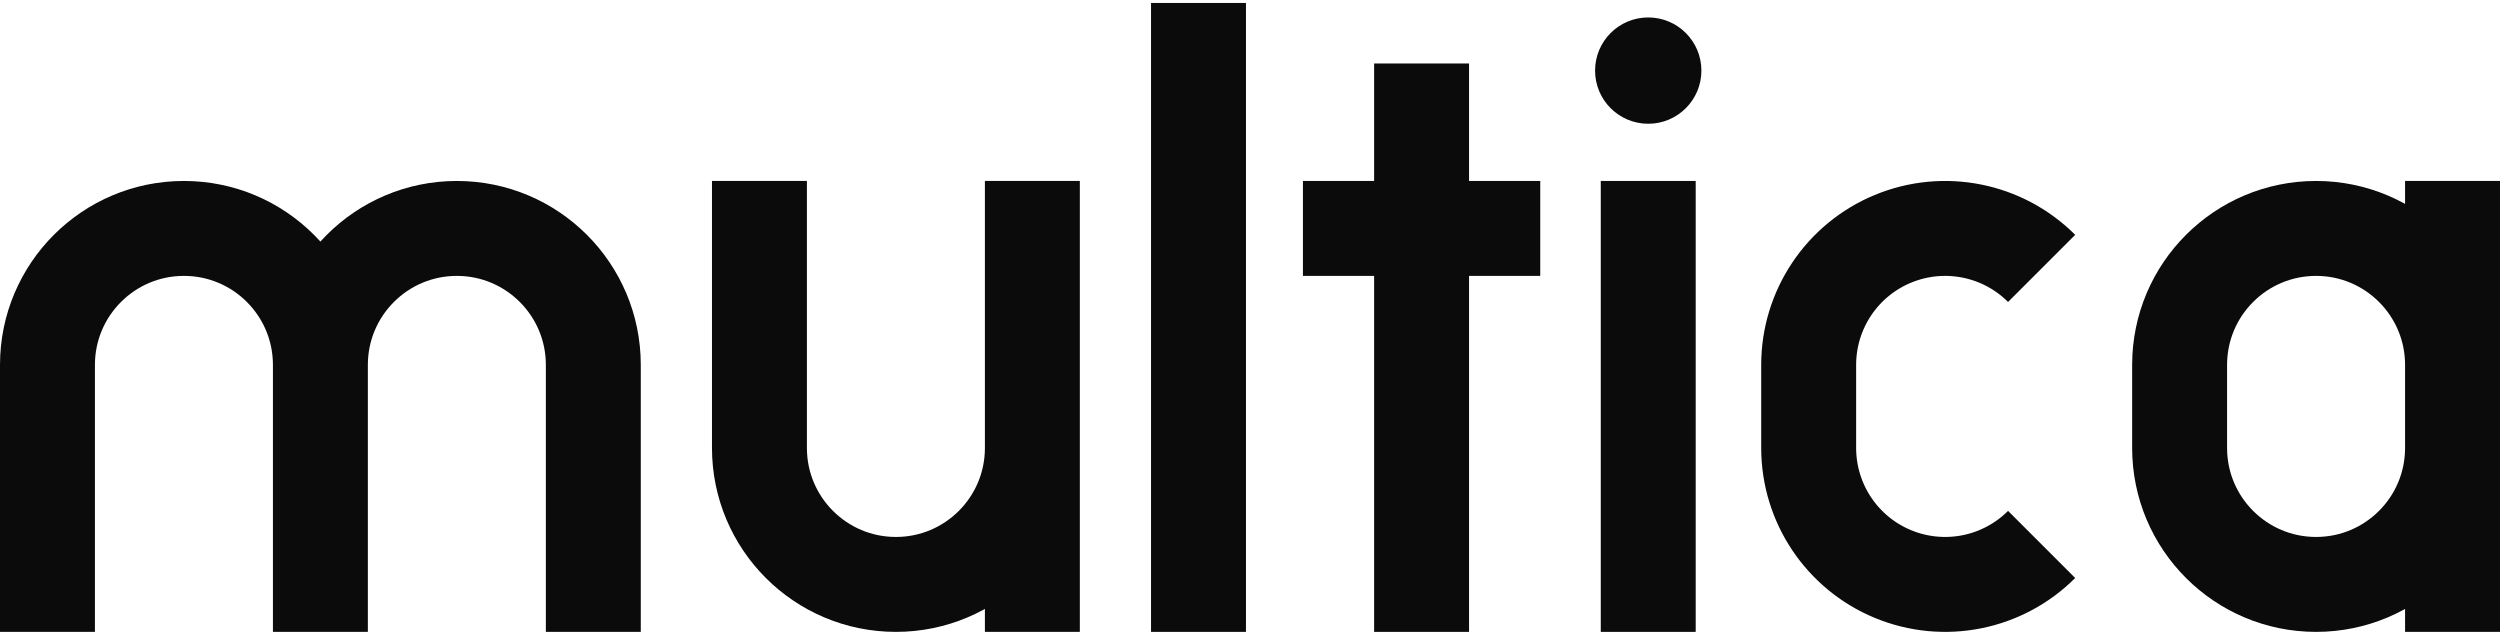
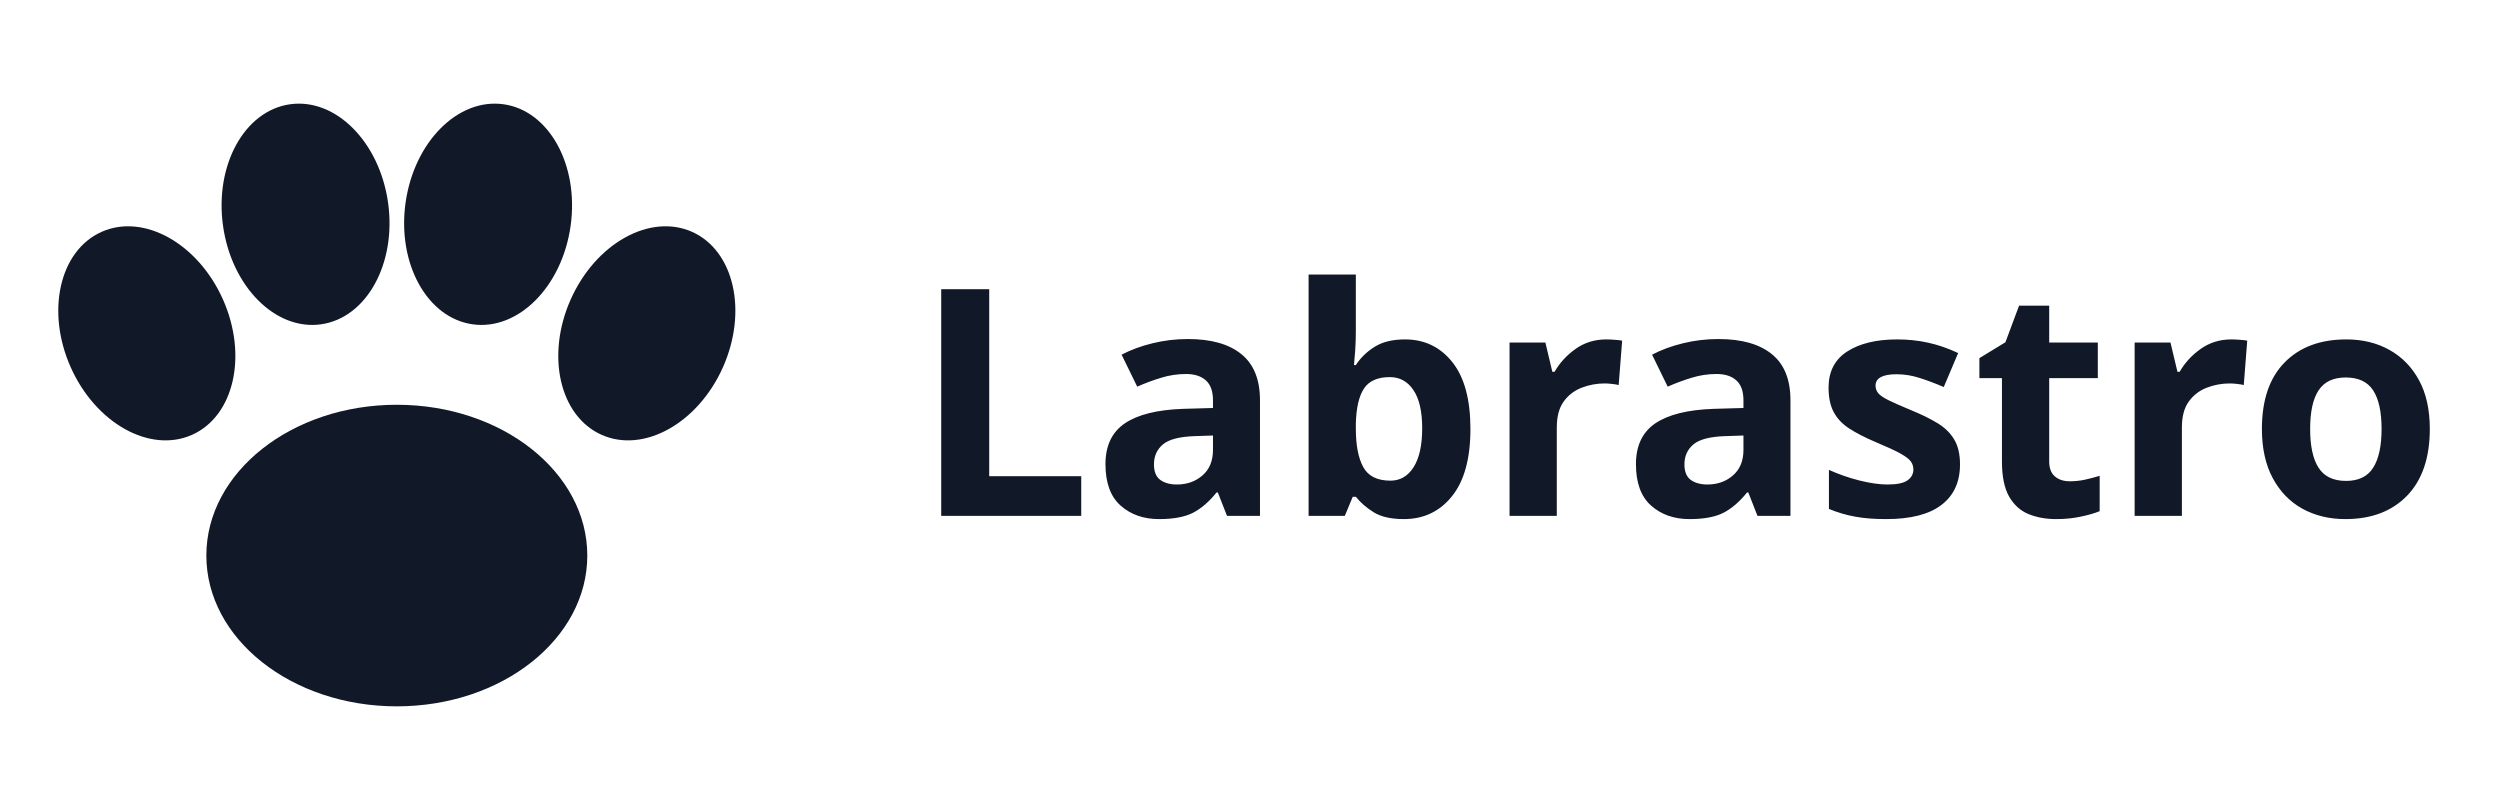
- <svg xmlns="http://www.w3.org/2000/svg" viewBox="0 -30.5 421.36 106.5" role="img" aria-label="Multica">
-   <g fill="none" stroke="#0b0b0c" stroke-width="16">
-     <path d="M8 76V31A23 23 0 0 1 54 31V76M54 31A23 23 0 0 1 100 31V76" />
-     <path d="M128 0V45A23 23 0 0 0 174 45M174 0V76" />
-     <path d="M202 -30V76" />
-     <path d="M239.6 -19.8V76M219.6 8H259.6" />
-     <path d="M277.8 0V76" />
-     <circle cx="277.8" cy="-18.6" r="8.96" fill="#0b0b0c" stroke="none" />
-     <path d="M344.103 14.737A23 23 0 0 0 304.84 31V45A23 23 0 0 0 344.103 61.263" />
-     <path d="M367.36 31A23 23 0 0 1 413.36 31V45A23 23 0 0 1 367.36 45ZM413.36 0V76" />
+ <svg xmlns="http://www.w3.org/2000/svg" viewBox="0 0 315 100" role="img" aria-label="Labrastro">
+   <g fill="#111827">
+     <ellipse cx="18.5" cy="42" rx="10.5" ry="14" transform="rotate(-24 18.5 42)" />
+     <ellipse cx="38.5" cy="27" rx="10.5" ry="14" transform="rotate(-8 38.5 27)" />
+     <ellipse cx="61.5" cy="27" rx="10.5" ry="14" transform="rotate(8 61.5 27)" />
+     <ellipse cx="81.5" cy="42" rx="10.5" ry="14" transform="rotate(24 81.5 42)" />
+     <ellipse cx="50" cy="70" rx="24" ry="19" />
+     <text x="115" y="65" font-family="system-ui,sans-serif" font-size="40" font-weight="650">Labrastro</text>
  </g>
</svg>
